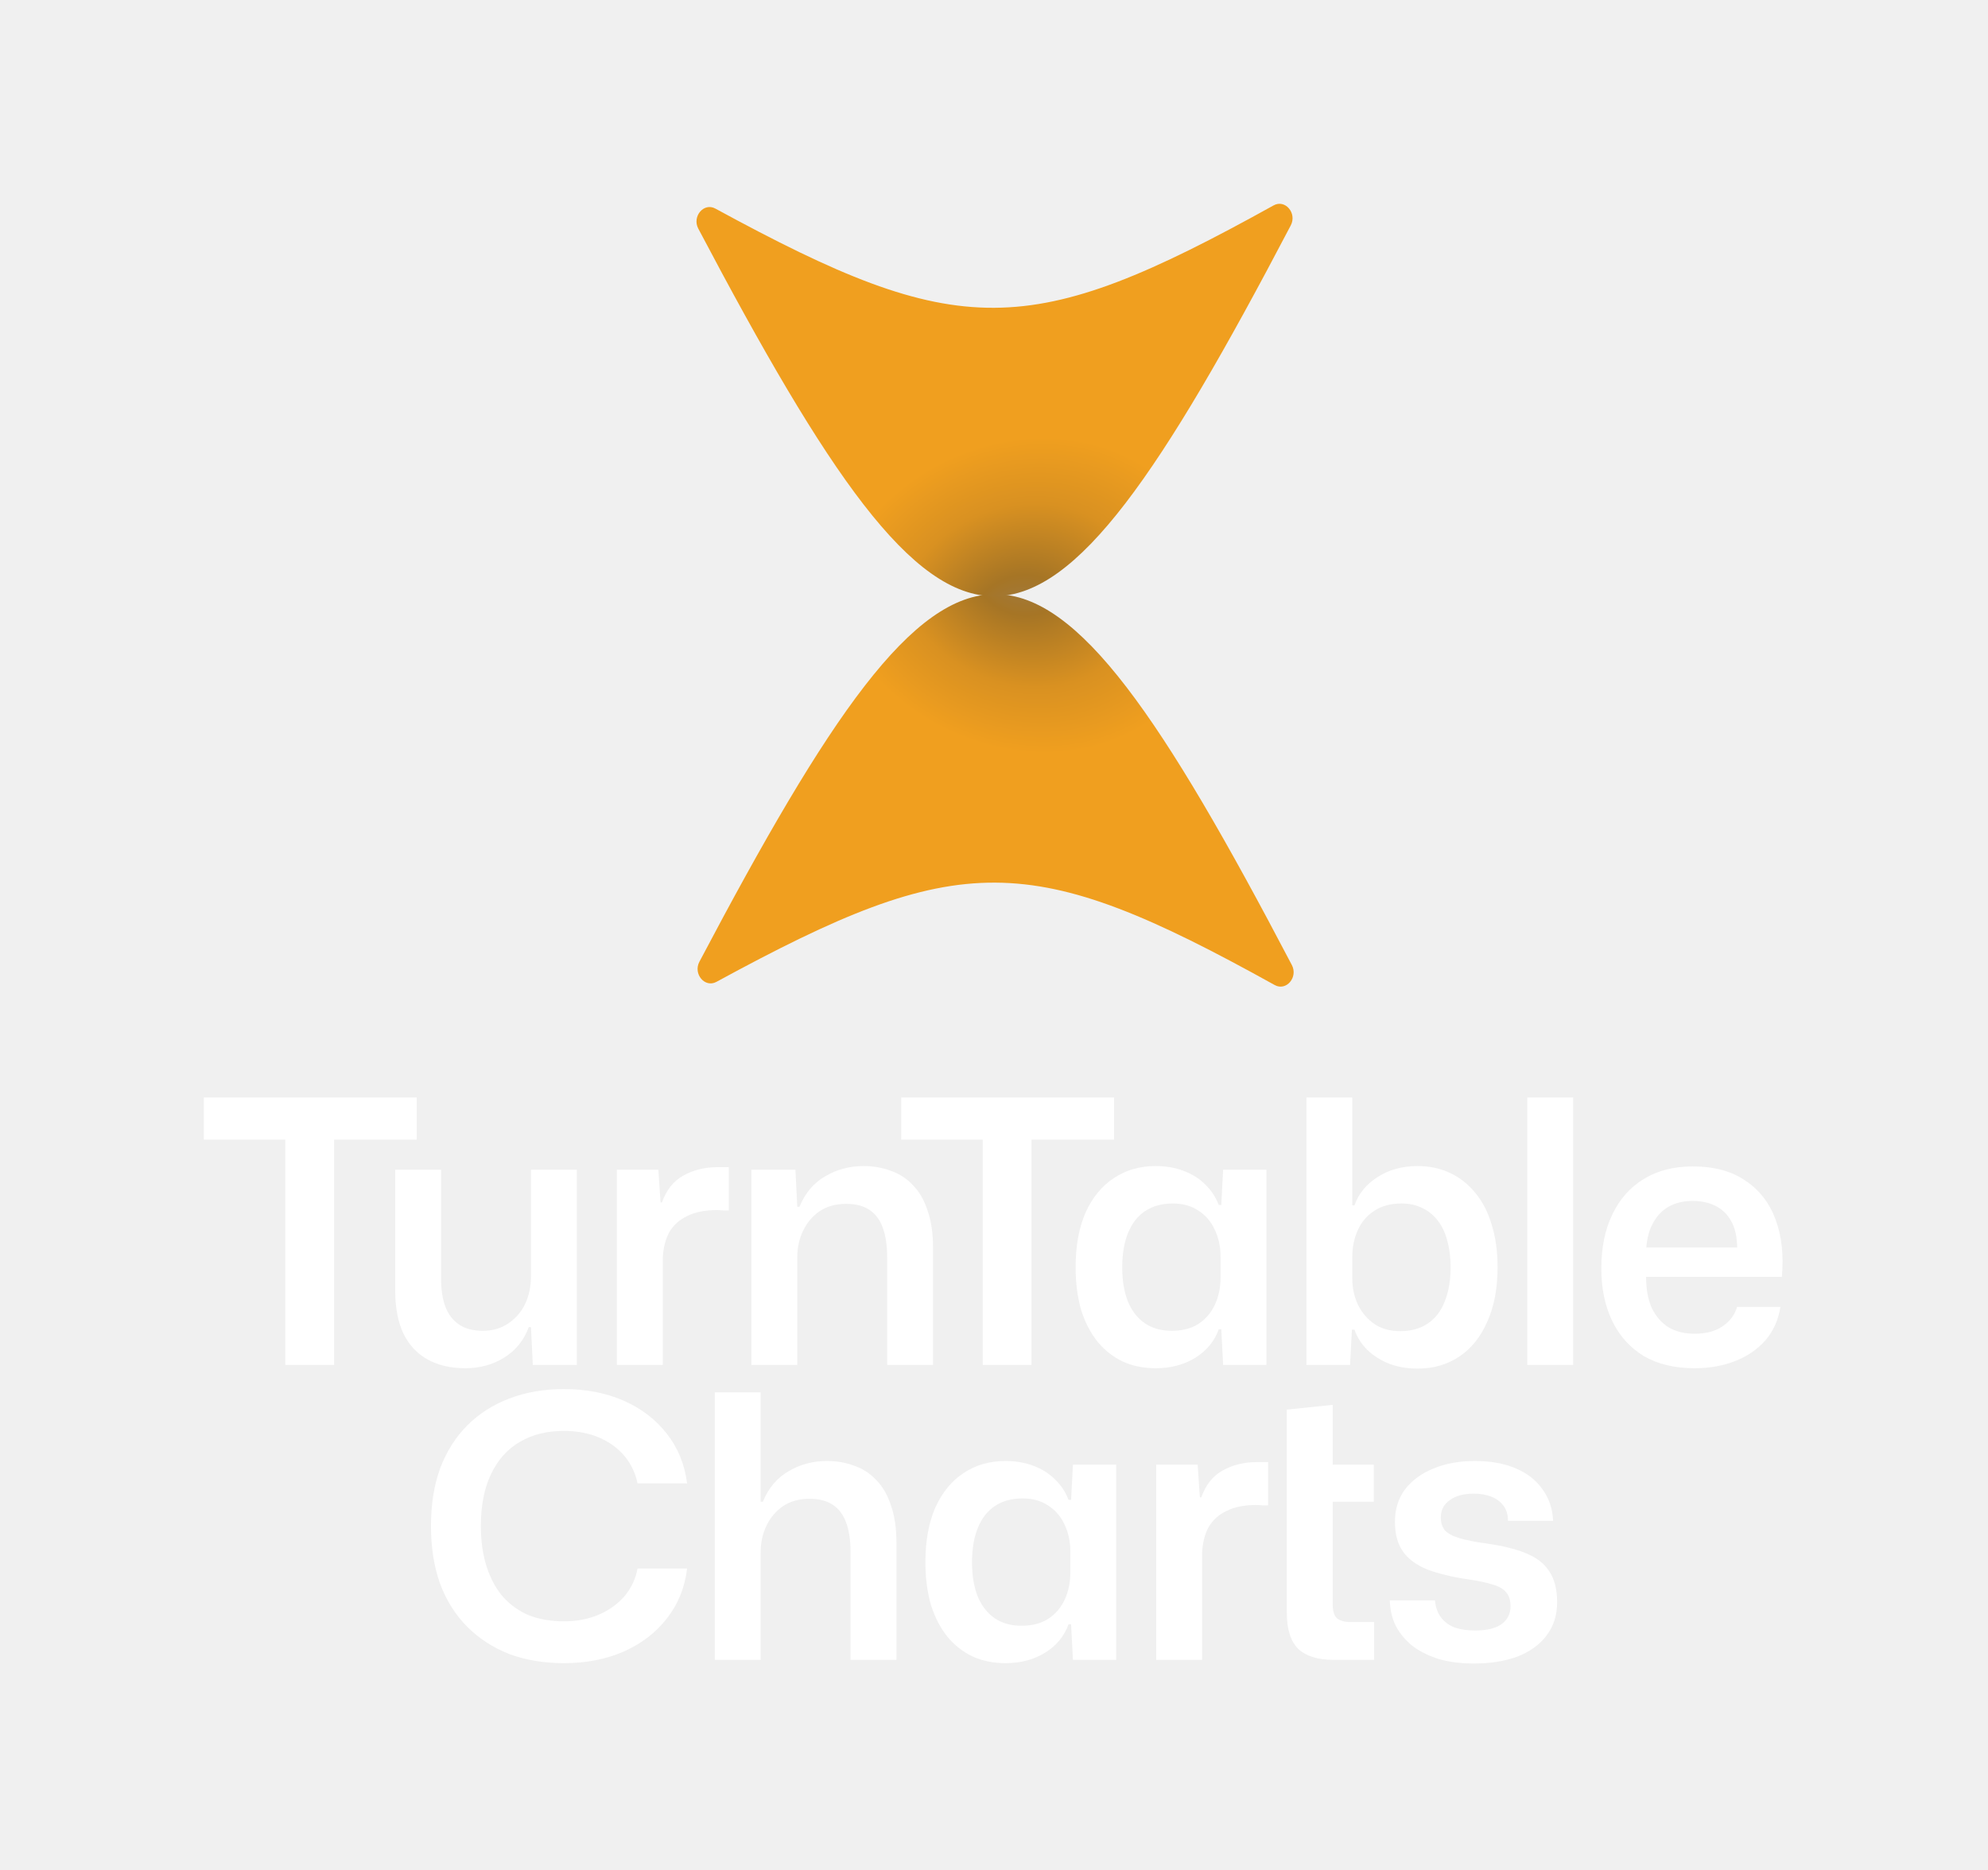
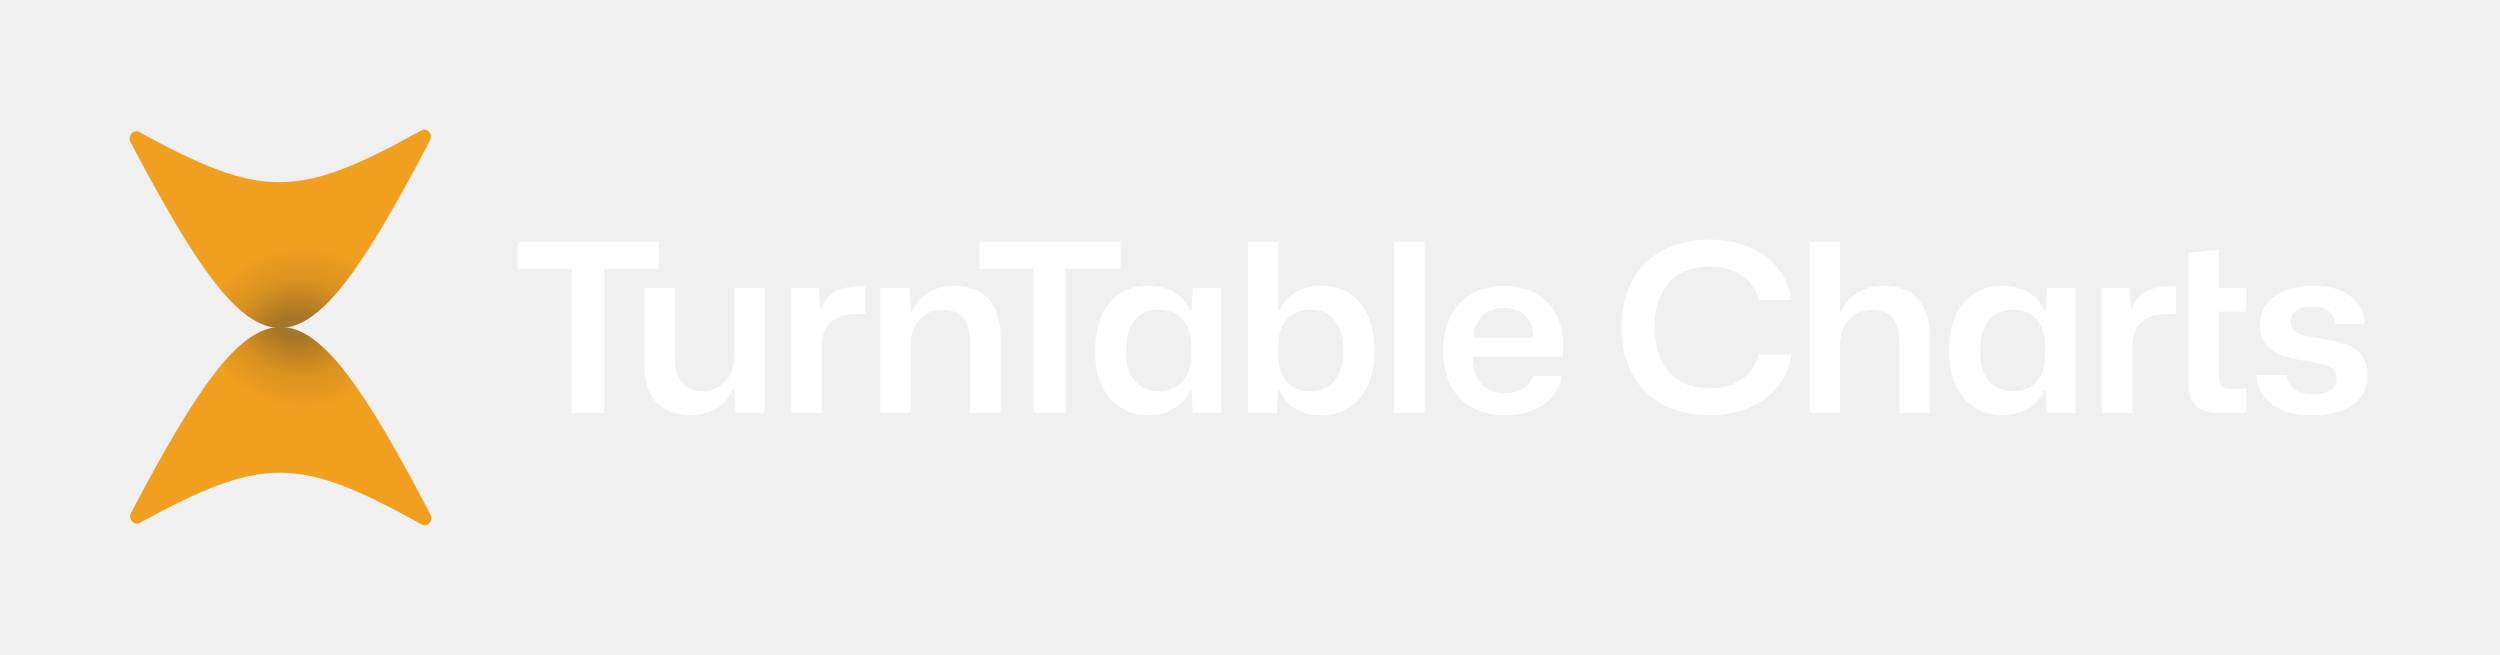
- <svg xmlns="http://www.w3.org/2000/svg" width="386" height="363" viewBox="0 0 386 363" fill="none">
-   <path d="M247.505 191.294C249.734 192.532 252.083 189.795 250.833 187.408C200.584 91.488 186.054 91.481 135.797 186.773C134.544 189.149 136.871 191.891 139.103 190.676C186.481 164.884 199.923 164.873 247.505 191.294Z" fill="url(#paint0_radial_1738_151)" />
-   <path d="M247.294 39.884C249.523 38.646 251.872 41.383 250.622 43.77C200.373 139.69 185.843 139.697 135.586 44.405C134.333 42.029 136.66 39.287 138.892 40.502C186.27 66.294 199.712 66.305 247.294 39.884Z" fill="url(#paint1_radial_1738_151)" />
-   <path d="M55.395 265.063V220.32H64.871V265.063H55.395ZM39.578 221.317V213.124H80.901V221.317H39.578Z" fill="white" />
-   <path d="M90.343 265.704C87.493 265.704 85.047 265.134 83.005 263.994C80.963 262.854 79.395 261.168 78.303 258.935C77.258 256.656 76.735 253.901 76.735 250.671V227.159H85.641V248.32C85.641 250.457 85.926 252.286 86.496 253.806C87.066 255.278 87.945 256.418 89.132 257.226C90.32 258.033 91.863 258.437 93.763 258.437C95.663 258.437 97.302 257.962 98.679 257.012C100.104 256.062 101.197 254.803 101.957 253.236C102.717 251.621 103.097 249.816 103.097 247.821V227.159H112.003V265.063H103.453L103.097 257.724H102.669C101.719 260.289 100.128 262.26 97.896 263.638C95.711 265.015 93.193 265.704 90.343 265.704Z" fill="white" />
-   <path d="M119.777 265.063V227.159H127.828L128.255 233.5H128.54C129.395 231.078 130.773 229.344 132.673 228.299C134.62 227.207 136.829 226.661 139.299 226.661C139.726 226.661 140.106 226.661 140.439 226.661C140.819 226.661 141.175 226.661 141.507 226.661V235.068C141.222 235.068 140.866 235.068 140.439 235.068C140.059 235.02 139.631 234.996 139.156 234.996C136.876 234.996 134.976 235.376 133.456 236.136C131.936 236.849 130.773 237.894 129.965 239.271C129.205 240.649 128.778 242.335 128.683 244.33V265.063H119.777Z" fill="white" />
-   <path d="M145.896 265.063V227.159H154.446L154.802 234.355H155.23C156.322 231.695 157.984 229.724 160.217 228.442C162.449 227.112 164.943 226.447 167.698 226.447C169.598 226.447 171.355 226.755 172.97 227.373C174.633 227.943 176.058 228.869 177.245 230.152C178.48 231.387 179.43 233.025 180.095 235.068C180.807 237.063 181.164 239.485 181.164 242.335V265.063H172.258V244.259C172.258 241.884 171.973 239.936 171.403 238.416C170.833 236.849 169.954 235.685 168.767 234.925C167.627 234.165 166.13 233.785 164.278 233.785C162.283 233.785 160.573 234.26 159.148 235.21C157.771 236.16 156.702 237.419 155.942 238.986C155.182 240.554 154.802 242.287 154.802 244.187V265.063H145.896Z" fill="white" />
-   <path d="M190.806 265.063V220.32H200.282V265.063H190.806ZM174.99 221.317V213.124H216.313V221.317H174.99Z" fill="white" />
-   <path d="M224.378 265.704C222.051 265.704 219.937 265.276 218.037 264.422C216.137 263.519 214.499 262.237 213.121 260.574C211.744 258.864 210.675 256.798 209.915 254.376C209.203 251.906 208.846 249.151 208.846 246.111C208.846 241.979 209.488 238.44 210.77 235.495C212.1 232.55 213.929 230.318 216.256 228.798C218.584 227.23 221.291 226.447 224.378 226.447C226.373 226.447 228.178 226.755 229.793 227.373C231.456 227.99 232.857 228.869 233.997 230.009C235.184 231.149 236.063 232.479 236.633 233.999H237.132L237.488 227.159H245.895V265.063H237.488L237.132 258.152H236.633C235.825 260.432 234.329 262.26 232.144 263.638C229.959 265.015 227.371 265.704 224.378 265.704ZM227.513 258.437C229.603 258.437 231.337 257.986 232.714 257.083C234.139 256.133 235.208 254.874 235.92 253.307C236.633 251.74 236.989 250.006 236.989 248.106V244.045C236.989 242.097 236.609 240.34 235.849 238.773C235.137 237.205 234.068 235.97 232.643 235.068C231.266 234.165 229.627 233.714 227.727 233.714C225.59 233.714 223.785 234.213 222.312 235.21C220.887 236.16 219.795 237.561 219.035 239.414C218.275 241.266 217.895 243.499 217.895 246.111C217.895 248.628 218.251 250.813 218.964 252.666C219.723 254.518 220.816 255.943 222.241 256.941C223.666 257.938 225.423 258.437 227.513 258.437Z" fill="white" />
-   <path d="M275.245 265.775C273.251 265.775 271.422 265.466 269.759 264.849C268.097 264.184 266.672 263.282 265.485 262.142C264.345 261.002 263.513 259.695 262.991 258.223H262.492L262.136 265.063H253.658V213.124H262.563V234.07H262.991C263.798 231.79 265.295 229.962 267.48 228.584C269.664 227.159 272.253 226.447 275.245 226.447C277.573 226.447 279.687 226.898 281.586 227.8C283.486 228.703 285.125 230.009 286.503 231.719C287.88 233.381 288.925 235.424 289.637 237.846C290.397 240.269 290.777 243.024 290.777 246.111C290.777 250.196 290.112 253.711 288.782 256.656C287.5 259.6 285.695 261.857 283.368 263.424C281.04 264.991 278.333 265.775 275.245 265.775ZM271.897 258.508C273.987 258.508 275.768 258.009 277.24 257.012C278.713 256.014 279.805 254.589 280.518 252.737C281.278 250.837 281.658 248.628 281.658 246.111C281.658 244.211 281.444 242.501 281.016 240.981C280.637 239.461 280.043 238.179 279.235 237.134C278.428 236.041 277.43 235.21 276.243 234.64C275.055 234.023 273.678 233.714 272.111 233.714C270.021 233.714 268.263 234.189 266.838 235.139C265.413 236.041 264.345 237.3 263.632 238.915C262.92 240.482 262.563 242.216 262.563 244.116V248.177C262.563 250.125 262.943 251.882 263.703 253.449C264.463 254.969 265.532 256.204 266.91 257.154C268.287 258.057 269.949 258.508 271.897 258.508Z" fill="white" />
-   <path d="M296.545 265.063V213.124H305.451V265.063H296.545Z" fill="white" />
-   <path d="M329.017 265.704C325.17 265.704 321.892 264.92 319.185 263.353C316.525 261.738 314.483 259.482 313.058 256.584C311.633 253.639 310.92 250.22 310.92 246.325C310.92 242.287 311.633 238.796 313.058 235.851C314.483 232.859 316.525 230.555 319.185 228.94C321.845 227.325 325.003 226.518 328.661 226.518C332.841 226.518 336.261 227.444 338.92 229.297C341.628 231.102 343.575 233.619 344.763 236.849C345.95 240.079 346.354 243.784 345.974 247.963H319.612C319.612 250.386 319.992 252.428 320.752 254.091C321.56 255.706 322.652 256.941 324.03 257.796C325.455 258.603 327.117 259.007 329.017 259.007C331.249 259.007 333.054 258.532 334.432 257.582C335.857 256.632 336.807 255.373 337.282 253.806H345.689C345.309 256.276 344.359 258.413 342.839 260.218C341.319 261.975 339.372 263.329 336.997 264.279C334.622 265.229 331.962 265.704 329.017 265.704ZM319.612 243.19L318.829 242.264H338.137L337.282 243.261C337.377 240.934 337.068 239.034 336.356 237.561C335.643 236.089 334.622 234.996 333.292 234.284C331.962 233.571 330.418 233.215 328.661 233.215C326.856 233.215 325.288 233.595 323.959 234.355C322.629 235.115 321.584 236.255 320.824 237.775C320.064 239.248 319.66 241.052 319.612 243.19Z" fill="white" />
-   <path d="M109.471 322.978C105.576 322.978 102.038 322.384 98.855 321.197C95.721 319.962 93.013 318.204 90.733 315.925C88.453 313.645 86.696 310.866 85.461 307.589C84.273 304.264 83.68 300.511 83.68 296.332C83.68 292.152 84.273 288.423 85.461 285.146C86.696 281.868 88.453 279.09 90.733 276.81C93.013 274.53 95.721 272.796 98.855 271.609C102.038 270.374 105.576 269.756 109.471 269.756C113.841 269.756 117.736 270.516 121.156 272.036C124.576 273.556 127.354 275.694 129.492 278.449C131.629 281.156 132.935 284.362 133.41 288.067H123.792C123.364 286.024 122.509 284.243 121.227 282.723C119.945 281.203 118.306 280.016 116.311 279.161C114.316 278.306 112.036 277.879 109.471 277.879C106.194 277.879 103.344 278.591 100.922 280.016C98.547 281.393 96.694 283.46 95.364 286.214C94.034 288.969 93.369 292.342 93.369 296.332C93.369 299.324 93.749 301.984 94.509 304.311C95.269 306.639 96.338 308.586 97.715 310.154C99.14 311.721 100.827 312.908 102.774 313.716C104.769 314.476 107.001 314.856 109.471 314.856C111.989 314.856 114.245 314.428 116.24 313.573C118.235 312.718 119.897 311.531 121.227 310.011C122.557 308.444 123.412 306.639 123.792 304.596H133.41C132.983 308.254 131.677 311.483 129.492 314.286C127.354 317.041 124.576 319.178 121.156 320.698C117.736 322.218 113.841 322.978 109.471 322.978Z" fill="white" />
-   <path d="M138.788 322.337V270.398H147.694V291.629H148.122C149.214 288.969 150.877 286.998 153.109 285.716C155.341 284.386 157.835 283.721 160.59 283.721C162.49 283.721 164.247 284.03 165.862 284.647C167.525 285.217 168.95 286.143 170.137 287.426C171.372 288.661 172.322 290.299 172.987 292.342C173.699 294.337 174.056 296.759 174.056 299.609V322.337H165.15V301.533C165.15 299.158 164.865 297.21 164.295 295.69C163.725 294.123 162.846 292.959 161.659 292.199C160.519 291.439 159.022 291.059 157.17 291.059C155.175 291.059 153.465 291.534 152.04 292.484C150.663 293.434 149.594 294.693 148.834 296.26C148.074 297.828 147.694 299.561 147.694 301.461V322.337H138.788Z" fill="white" />
-   <path d="M195.214 322.978C192.887 322.978 190.773 322.551 188.873 321.696C186.973 320.793 185.335 319.511 183.957 317.848C182.58 316.138 181.511 314.072 180.751 311.65C180.039 309.18 179.682 306.425 179.682 303.385C179.682 299.253 180.324 295.714 181.606 292.769C182.936 289.824 184.765 287.592 187.092 286.072C189.42 284.505 192.127 283.721 195.214 283.721C197.209 283.721 199.014 284.03 200.629 284.647C202.292 285.264 203.693 286.143 204.833 287.283C206.02 288.423 206.899 289.753 207.469 291.273H207.968L208.324 284.433H216.731V322.337H208.324L207.968 315.426H207.469C206.661 317.706 205.165 319.534 202.98 320.912C200.795 322.289 198.207 322.978 195.214 322.978ZM198.349 315.711C200.439 315.711 202.173 315.26 203.55 314.357C204.975 313.407 206.044 312.148 206.756 310.581C207.469 309.014 207.825 307.28 207.825 305.38V301.319C207.825 299.371 207.445 297.614 206.685 296.047C205.973 294.479 204.904 293.244 203.479 292.342C202.102 291.439 200.463 290.988 198.563 290.988C196.426 290.988 194.621 291.487 193.148 292.484C191.723 293.434 190.631 294.835 189.871 296.688C189.111 298.54 188.731 300.773 188.731 303.385C188.731 305.902 189.087 308.087 189.8 309.94C190.56 311.792 191.652 313.217 193.077 314.215C194.502 315.212 196.259 315.711 198.349 315.711Z" fill="white" />
-   <path d="M224.494 322.337V284.433H232.545L232.972 290.774H233.257C234.112 288.352 235.489 286.618 237.389 285.573C239.337 284.481 241.545 283.935 244.015 283.935C244.443 283.935 244.823 283.935 245.155 283.935C245.535 283.935 245.892 283.935 246.224 283.935V292.342C245.939 292.342 245.583 292.342 245.155 292.342C244.775 292.294 244.348 292.27 243.873 292.27C241.593 292.27 239.693 292.65 238.173 293.41C236.653 294.123 235.489 295.168 234.682 296.545C233.922 297.923 233.495 299.609 233.4 301.604V322.337H224.494Z" fill="white" />
-   <path d="M258.904 322.337C255.864 322.337 253.584 321.624 252.064 320.199C250.592 318.727 249.855 316.4 249.855 313.217V291.629V284.433V273.746L258.761 272.82V284.433H266.741V291.629H258.761V311.578C258.761 312.861 259.046 313.763 259.616 314.286C260.234 314.761 261.112 314.998 262.252 314.998H266.812V322.337H258.904Z" fill="white" />
-   <path d="M286.166 323.049C283.649 323.049 281.393 322.764 279.398 322.194C277.451 321.577 275.764 320.746 274.339 319.701C272.962 318.608 271.869 317.326 271.062 315.853C270.302 314.333 269.898 312.647 269.851 310.795H278.614C278.757 312.172 279.16 313.288 279.825 314.143C280.49 314.998 281.369 315.64 282.462 316.067C283.602 316.447 284.908 316.637 286.38 316.637C288.66 316.637 290.37 316.233 291.51 315.426C292.697 314.571 293.291 313.407 293.291 311.935C293.291 310.747 293.006 309.845 292.436 309.227C291.914 308.562 291.059 308.064 289.871 307.731C288.731 307.351 287.188 307.019 285.24 306.734C282.01 306.259 279.327 305.617 277.189 304.81C275.052 303.955 273.461 302.791 272.416 301.319C271.371 299.846 270.848 297.899 270.848 295.477C270.848 293.102 271.489 291.036 272.772 289.278C274.102 287.521 275.931 286.167 278.258 285.217C280.585 284.22 283.293 283.721 286.38 283.721C289.42 283.721 292.056 284.196 294.289 285.146C296.521 286.096 298.255 287.449 299.49 289.207C300.772 290.964 301.461 293.007 301.556 295.334H292.792C292.792 294.099 292.484 293.102 291.866 292.342C291.296 291.582 290.512 291.012 289.515 290.632C288.565 290.252 287.449 290.062 286.166 290.062C284.171 290.062 282.604 290.489 281.464 291.344C280.324 292.152 279.754 293.268 279.754 294.693C279.754 295.738 280.039 296.593 280.609 297.258C281.227 297.875 282.2 298.374 283.53 298.754C284.86 299.134 286.57 299.466 288.66 299.751C291.7 300.179 294.217 300.796 296.212 301.604C298.255 302.411 299.775 303.575 300.772 305.095C301.817 306.615 302.34 308.634 302.34 311.151C302.34 313.668 301.651 315.83 300.273 317.634C298.943 319.392 297.067 320.746 294.645 321.696C292.222 322.598 289.396 323.049 286.166 323.049Z" fill="white" />
+ <svg xmlns="http://www.w3.org/2000/svg" width="752" height="197" viewBox="0 0 752 197" fill="none">
+   <path d="M126.869 157.766C128.614 158.735 130.453 156.593 129.474 154.724C90.143 79.644 78.769 79.639 39.432 154.227C38.451 156.087 40.272 158.233 42.019 157.282C79.104 137.094 89.625 137.085 126.869 157.766Z" fill="url(#paint0_radial_1858_464)" />
+   <path d="M126.713 39.241C128.457 38.272 130.296 40.414 129.318 42.283C89.987 117.363 78.613 117.368 39.276 42.78C38.294 40.92 40.116 38.774 41.863 39.725C78.948 59.913 89.469 59.922 126.713 39.241Z" fill="url(#paint1_radial_1858_464)" />
+   <path d="M171.947 124.226V79.847H181.67V124.226H171.947ZM155.719 80.836V72.71H198.117V80.836H155.719Z" fill="white" />
+   <path d="M207.805 124.862C204.881 124.862 202.371 124.297 200.275 123.166C198.18 122.035 196.572 120.363 195.451 118.149C194.379 115.887 193.843 113.155 193.843 109.951V86.631H202.98V107.619C202.98 109.739 203.273 111.553 203.857 113.061C204.442 114.521 205.344 115.652 206.562 116.453C207.78 117.254 209.364 117.654 211.314 117.654C213.263 117.654 214.944 117.183 216.358 116.241C217.82 115.298 218.941 114.05 219.72 112.495C220.5 110.893 220.89 109.103 220.89 107.125V86.631H230.028V124.226H221.255L220.89 116.947H220.451C219.477 119.491 217.844 121.446 215.554 122.813C213.312 124.179 210.729 124.862 207.805 124.862Z" fill="white" />
+   <path d="M238.004 124.226V86.631H246.265L246.703 92.921H246.996C247.873 90.518 249.286 88.798 251.235 87.762C253.233 86.678 255.5 86.136 258.034 86.136C258.472 86.136 258.862 86.136 259.203 86.136C259.593 86.136 259.959 86.136 260.3 86.136V94.475C260.007 94.475 259.642 94.475 259.203 94.475C258.814 94.428 258.375 94.404 257.888 94.404C255.548 94.404 253.599 94.781 252.039 95.535C250.48 96.242 249.286 97.278 248.458 98.644C247.678 100.011 247.239 101.683 247.142 103.662V124.226H238.004Z" fill="white" />
+   <path d="M264.803 124.226V86.631H273.575L273.941 93.769H274.379C275.5 91.13 277.206 89.175 279.496 87.903C281.787 86.584 284.345 85.924 287.172 85.924C289.121 85.924 290.924 86.231 292.581 86.843C294.287 87.409 295.749 88.327 296.967 89.599C298.235 90.824 299.209 92.449 299.891 94.475C300.622 96.454 300.988 98.856 300.988 101.683V124.226H291.85V103.591C291.85 101.236 291.558 99.304 290.973 97.796C290.388 96.242 289.487 95.088 288.268 94.334C287.099 93.58 285.564 93.203 283.663 93.203C281.616 93.203 279.862 93.674 278.4 94.617C276.987 95.559 275.89 96.807 275.11 98.362C274.331 99.916 273.941 101.636 273.941 103.521V124.226H264.803Z" fill="white" />
+   <path d="M310.882 124.226V79.847H320.604V124.226H310.882ZM294.653 80.836V72.71H337.052V80.836H294.653Z" fill="white" />
+   <path d="M345.327 124.862C342.939 124.862 340.77 124.438 338.821 123.59C336.872 122.695 335.19 121.423 333.777 119.774C332.364 118.078 331.267 116.029 330.488 113.626C329.757 111.176 329.391 108.444 329.391 105.429C329.391 101.33 330.049 97.82 331.365 94.899C332.729 91.978 334.606 89.764 336.994 88.257C339.382 86.702 342.159 85.924 345.327 85.924C347.374 85.924 349.226 86.231 350.883 86.843C352.588 87.456 354.026 88.327 355.196 89.458C356.414 90.588 357.316 91.908 357.9 93.415H358.412L358.778 86.631H367.404V124.226H358.778L358.412 117.371H357.9C357.072 119.633 355.537 121.446 353.295 122.813C351.053 124.179 348.397 124.862 345.327 124.862ZM348.544 117.654C350.688 117.654 352.467 117.206 353.88 116.311C355.342 115.369 356.438 114.121 357.169 112.566C357.9 111.011 358.266 109.292 358.266 107.407V103.379C358.266 101.448 357.876 99.704 357.096 98.15C356.365 96.595 355.269 95.37 353.807 94.475C352.394 93.58 350.712 93.132 348.763 93.132C346.57 93.132 344.718 93.627 343.207 94.617C341.745 95.559 340.624 96.948 339.845 98.786C339.065 100.623 338.675 102.837 338.675 105.429C338.675 107.925 339.04 110.093 339.771 111.93C340.551 113.767 341.672 115.181 343.134 116.17C344.596 117.159 346.399 117.654 348.544 117.654Z" fill="white" />
+   <path d="M397.518 124.933C395.471 124.933 393.595 124.626 391.889 124.014C390.183 123.354 388.721 122.459 387.503 121.329C386.333 120.198 385.48 118.902 384.944 117.442H384.433L384.067 124.226H375.368V72.71H384.506V93.486H384.944C385.773 91.225 387.308 89.411 389.55 88.044C391.792 86.631 394.448 85.924 397.518 85.924C399.906 85.924 402.074 86.372 404.024 87.267C405.973 88.162 407.654 89.458 409.068 91.154C410.481 92.803 411.553 94.829 412.284 97.231C413.064 99.634 413.454 102.366 413.454 105.429C413.454 109.48 412.771 112.966 411.407 115.887C410.091 118.808 408.239 121.046 405.851 122.601C403.463 124.155 400.685 124.933 397.518 124.933ZM394.082 117.725C396.226 117.725 398.054 117.23 399.565 116.241C401.075 115.251 402.196 113.838 402.927 112.001C403.707 110.116 404.097 107.925 404.097 105.429C404.097 103.544 403.878 101.848 403.439 100.341C403.049 98.833 402.44 97.561 401.611 96.525C400.783 95.441 399.76 94.617 398.541 94.051C397.323 93.439 395.91 93.132 394.301 93.132C392.157 93.132 390.354 93.604 388.892 94.546C387.43 95.441 386.333 96.689 385.602 98.291C384.871 99.846 384.506 101.565 384.506 103.45V107.478C384.506 109.409 384.896 111.153 385.675 112.707C386.455 114.215 387.552 115.44 388.965 116.382C390.378 117.277 392.084 117.725 394.082 117.725Z" fill="white" />
+   <path d="M419.372 124.226V72.71H428.509V124.226H419.372Z" fill="white" />
+   <path d="M452.688 124.862C448.741 124.862 445.378 124.085 442.6 122.53C439.871 120.928 437.776 118.69 436.314 115.817C434.852 112.896 434.121 109.504 434.121 105.641C434.121 101.636 434.852 98.173 436.314 95.252C437.776 92.284 439.871 90 442.6 88.398C445.33 86.796 448.57 85.995 452.323 85.995C456.611 85.995 460.12 86.914 462.849 88.751C465.627 90.541 467.625 93.038 468.844 96.242C470.062 99.445 470.476 103.12 470.086 107.266H443.039C443.039 109.669 443.429 111.694 444.209 113.343C445.037 114.945 446.158 116.17 447.571 117.018C449.033 117.819 450.739 118.219 452.688 118.219C454.979 118.219 456.831 117.748 458.244 116.806C459.706 115.864 460.681 114.615 461.168 113.061H469.794C469.404 115.51 468.429 117.63 466.87 119.421C465.31 121.164 463.312 122.506 460.876 123.449C458.439 124.391 455.71 124.862 452.688 124.862ZM443.039 102.531L442.235 101.613H462.045L461.168 102.602C461.266 100.293 460.949 98.409 460.218 96.948C459.487 95.488 458.439 94.404 457.074 93.698C455.71 92.991 454.126 92.638 452.323 92.638C450.471 92.638 448.863 93.015 447.498 93.769C446.134 94.522 445.062 95.653 444.282 97.16C443.502 98.621 443.088 100.411 443.039 102.531Z" fill="white" />
+   <path d="M514.263 124.862C510.267 124.862 506.636 124.273 503.371 123.095C500.154 121.87 497.376 120.127 495.037 117.866C492.698 115.605 490.895 112.849 489.628 109.598C488.409 106.3 487.8 102.578 487.8 98.433C487.8 94.287 488.409 90.588 489.628 87.338C490.895 84.087 492.698 81.331 495.037 79.07C497.376 76.808 500.154 75.089 503.371 73.911C506.636 72.686 510.267 72.074 514.263 72.074C518.746 72.074 522.742 72.828 526.251 74.335C529.76 75.843 532.611 77.963 534.804 80.695C536.997 83.38 538.337 86.561 538.825 90.235H528.956C528.517 88.209 527.64 86.443 526.324 84.935C525.009 83.428 523.327 82.25 521.28 81.402C519.234 80.554 516.894 80.13 514.263 80.13C510.9 80.13 507.976 80.836 505.491 82.25C503.054 83.616 501.153 85.665 499.789 88.398C498.424 91.13 497.742 94.475 497.742 98.433C497.742 101.401 498.132 104.039 498.912 106.347C499.691 108.656 500.788 110.587 502.201 112.142C503.663 113.697 505.393 114.874 507.391 115.675C509.438 116.429 511.729 116.806 514.263 116.806C516.846 116.806 519.161 116.382 521.207 115.534C523.254 114.686 524.96 113.508 526.324 112.001C527.689 110.446 528.566 108.656 528.956 106.63H538.825C538.386 110.257 537.046 113.461 534.804 116.241C532.611 118.973 529.76 121.093 526.251 122.601C522.742 124.108 518.746 124.862 514.263 124.862Z" fill="white" />
+   <path d="M544.343 124.226V72.71H553.48V93.769H553.919C555.04 91.13 556.745 89.175 559.036 87.903C561.326 86.584 563.885 85.924 566.712 85.924C568.661 85.924 570.464 86.231 572.121 86.843C573.827 87.409 575.289 88.327 576.507 89.599C577.774 90.824 578.749 92.449 579.431 94.475C580.162 96.454 580.528 98.856 580.528 101.683V124.226H571.39V103.591C571.39 101.236 571.098 99.304 570.513 97.796C569.928 96.242 569.026 95.088 567.808 94.334C566.638 93.58 565.103 93.203 563.203 93.203C561.156 93.203 559.401 93.674 557.939 94.617C556.526 95.559 555.43 96.807 554.65 98.362C553.87 99.916 553.48 101.636 553.48 103.521V124.226H544.343Z" fill="white" />
+   <path d="M602.237 124.862C599.849 124.862 597.68 124.438 595.731 123.59C593.782 122.695 592.1 121.423 590.687 119.774C589.274 118.078 588.177 116.029 587.397 113.626C586.666 111.176 586.301 108.444 586.301 105.429C586.301 101.33 586.959 97.82 588.275 94.899C589.639 91.978 591.515 89.764 593.903 88.257C596.291 86.702 599.069 85.924 602.237 85.924C604.284 85.924 606.136 86.231 607.793 86.843C609.498 87.456 610.936 88.327 612.106 89.458C613.324 90.588 614.225 91.908 614.81 93.415H615.322L615.687 86.631H624.313V124.226H615.687L615.322 117.371H614.81C613.982 119.633 612.447 121.446 610.205 122.813C607.963 124.179 605.307 124.862 602.237 124.862ZM605.453 117.654C607.598 117.654 609.376 117.206 610.79 116.311C612.252 115.369 613.348 114.121 614.079 112.566C614.81 111.011 615.176 109.292 615.176 107.407V103.379C615.176 101.448 614.786 99.704 614.006 98.15C613.275 96.595 612.179 95.37 610.717 94.475C609.303 93.58 607.622 93.132 605.673 93.132C603.48 93.132 601.628 93.627 600.117 94.617C598.655 95.559 597.534 96.948 596.754 98.786C595.975 100.623 595.585 102.837 595.585 105.429C595.585 107.925 595.95 110.093 596.681 111.93C597.461 113.767 598.582 115.181 600.044 116.17C601.506 117.159 603.309 117.654 605.453 117.654Z" fill="white" />
+   <path d="M632.278 124.226V86.631H640.538L640.977 92.921H641.269C642.147 90.518 643.56 88.798 645.509 87.762C647.507 86.678 649.773 86.136 652.308 86.136C652.746 86.136 653.136 86.136 653.477 86.136C653.867 86.136 654.233 86.136 654.574 86.136V94.475C654.281 94.475 653.916 94.475 653.477 94.475C653.087 94.428 652.649 94.404 652.161 94.404C649.822 94.404 647.873 94.781 646.313 95.535C644.754 96.242 643.56 97.278 642.731 98.644C641.952 100.011 641.513 101.683 641.416 103.662V124.226H632.278Z" fill="white" />
+   <path d="M667.583 124.226C664.464 124.226 662.125 123.519 660.566 122.106C659.055 120.646 658.299 118.337 658.299 115.181V93.769V86.631V76.031L667.437 75.112V86.631H675.625V93.769H667.437V113.555C667.437 114.827 667.73 115.722 668.314 116.241C668.948 116.712 669.849 116.947 671.019 116.947H675.698V124.226H667.583Z" fill="white" />
+   <path d="M695.555 124.933C692.972 124.933 690.658 124.65 688.611 124.085C686.613 123.472 684.883 122.648 683.421 121.611C682.007 120.528 680.886 119.256 680.058 117.795C679.278 116.288 678.864 114.615 678.815 112.778H687.807C687.953 114.144 688.367 115.251 689.049 116.099C689.732 116.947 690.633 117.583 691.754 118.007C692.924 118.384 694.264 118.573 695.775 118.573C698.114 118.573 699.868 118.172 701.038 117.371C702.256 116.523 702.865 115.369 702.865 113.909C702.865 112.731 702.573 111.836 701.988 111.223C701.452 110.564 700.575 110.069 699.357 109.739C698.187 109.362 696.603 109.033 694.605 108.75C691.291 108.279 688.538 107.643 686.345 106.842C684.152 105.994 682.519 104.84 681.447 103.379C680.375 101.919 679.839 99.987 679.839 97.585C679.839 95.229 680.497 93.18 681.812 91.436C683.177 89.693 685.053 88.351 687.441 87.409C689.829 86.419 692.607 85.924 695.775 85.924C698.894 85.924 701.598 86.396 703.889 87.338C706.179 88.28 707.958 89.623 709.225 91.366C710.541 93.109 711.248 95.135 711.345 97.443H702.354C702.354 96.218 702.037 95.229 701.403 94.475C700.819 93.721 700.014 93.156 698.991 92.779C698.016 92.402 696.871 92.214 695.555 92.214C693.508 92.214 691.9 92.638 690.731 93.486C689.561 94.287 688.976 95.394 688.976 96.807C688.976 97.844 689.269 98.692 689.853 99.351C690.487 99.964 691.486 100.458 692.851 100.835C694.215 101.212 695.97 101.542 698.114 101.825C701.233 102.249 703.816 102.861 705.862 103.662C707.958 104.463 709.518 105.617 710.541 107.125C711.613 108.632 712.149 110.634 712.149 113.131C712.149 115.628 711.443 117.772 710.029 119.562C708.665 121.305 706.74 122.648 704.254 123.59C701.769 124.485 698.869 124.933 695.555 124.933Z" fill="white" />
  <defs>
-     <radialGradient id="paint0_radial_1738_151" cx="0" cy="0" r="1" gradientUnits="userSpaceOnUse" gradientTransform="translate(198.043 110.823) rotate(118.301) scale(48.6447 56.5491)">
+     <radialGradient id="paint0_radial_1858_464" cx="0" cy="0" r="1" gradientUnits="userSpaceOnUse" gradientTransform="translate(88.1539 94.7786) rotate(118.301) scale(38.0759 44.2629)">
      <stop stop-color="#D4A24A" />
      <stop offset="0.084" stop-color="#A27836" />
      <stop offset="0.172" stop-color="#A67525" />
      <stop offset="0.448" stop-color="#D99121" />
      <stop offset="0.702" stop-color="#F09F1F" />
    </radialGradient>
-     <radialGradient id="paint1_radial_1738_151" cx="0" cy="0" r="1" gradientUnits="userSpaceOnUse" gradientTransform="translate(197.832 120.355) rotate(-118.301) scale(48.6447 56.5491)">
+     <radialGradient id="paint1_radial_1858_464" cx="0" cy="0" r="1" gradientUnits="userSpaceOnUse" gradientTransform="translate(87.9977 102.228) rotate(-118.301) scale(38.0759 44.2629)">
      <stop stop-color="#D4A24A" />
      <stop offset="0.084" stop-color="#A27836" />
      <stop offset="0.172" stop-color="#A67525" />
      <stop offset="0.448" stop-color="#D99121" />
      <stop offset="0.702" stop-color="#F09F1F" />
    </radialGradient>
  </defs>
</svg>
